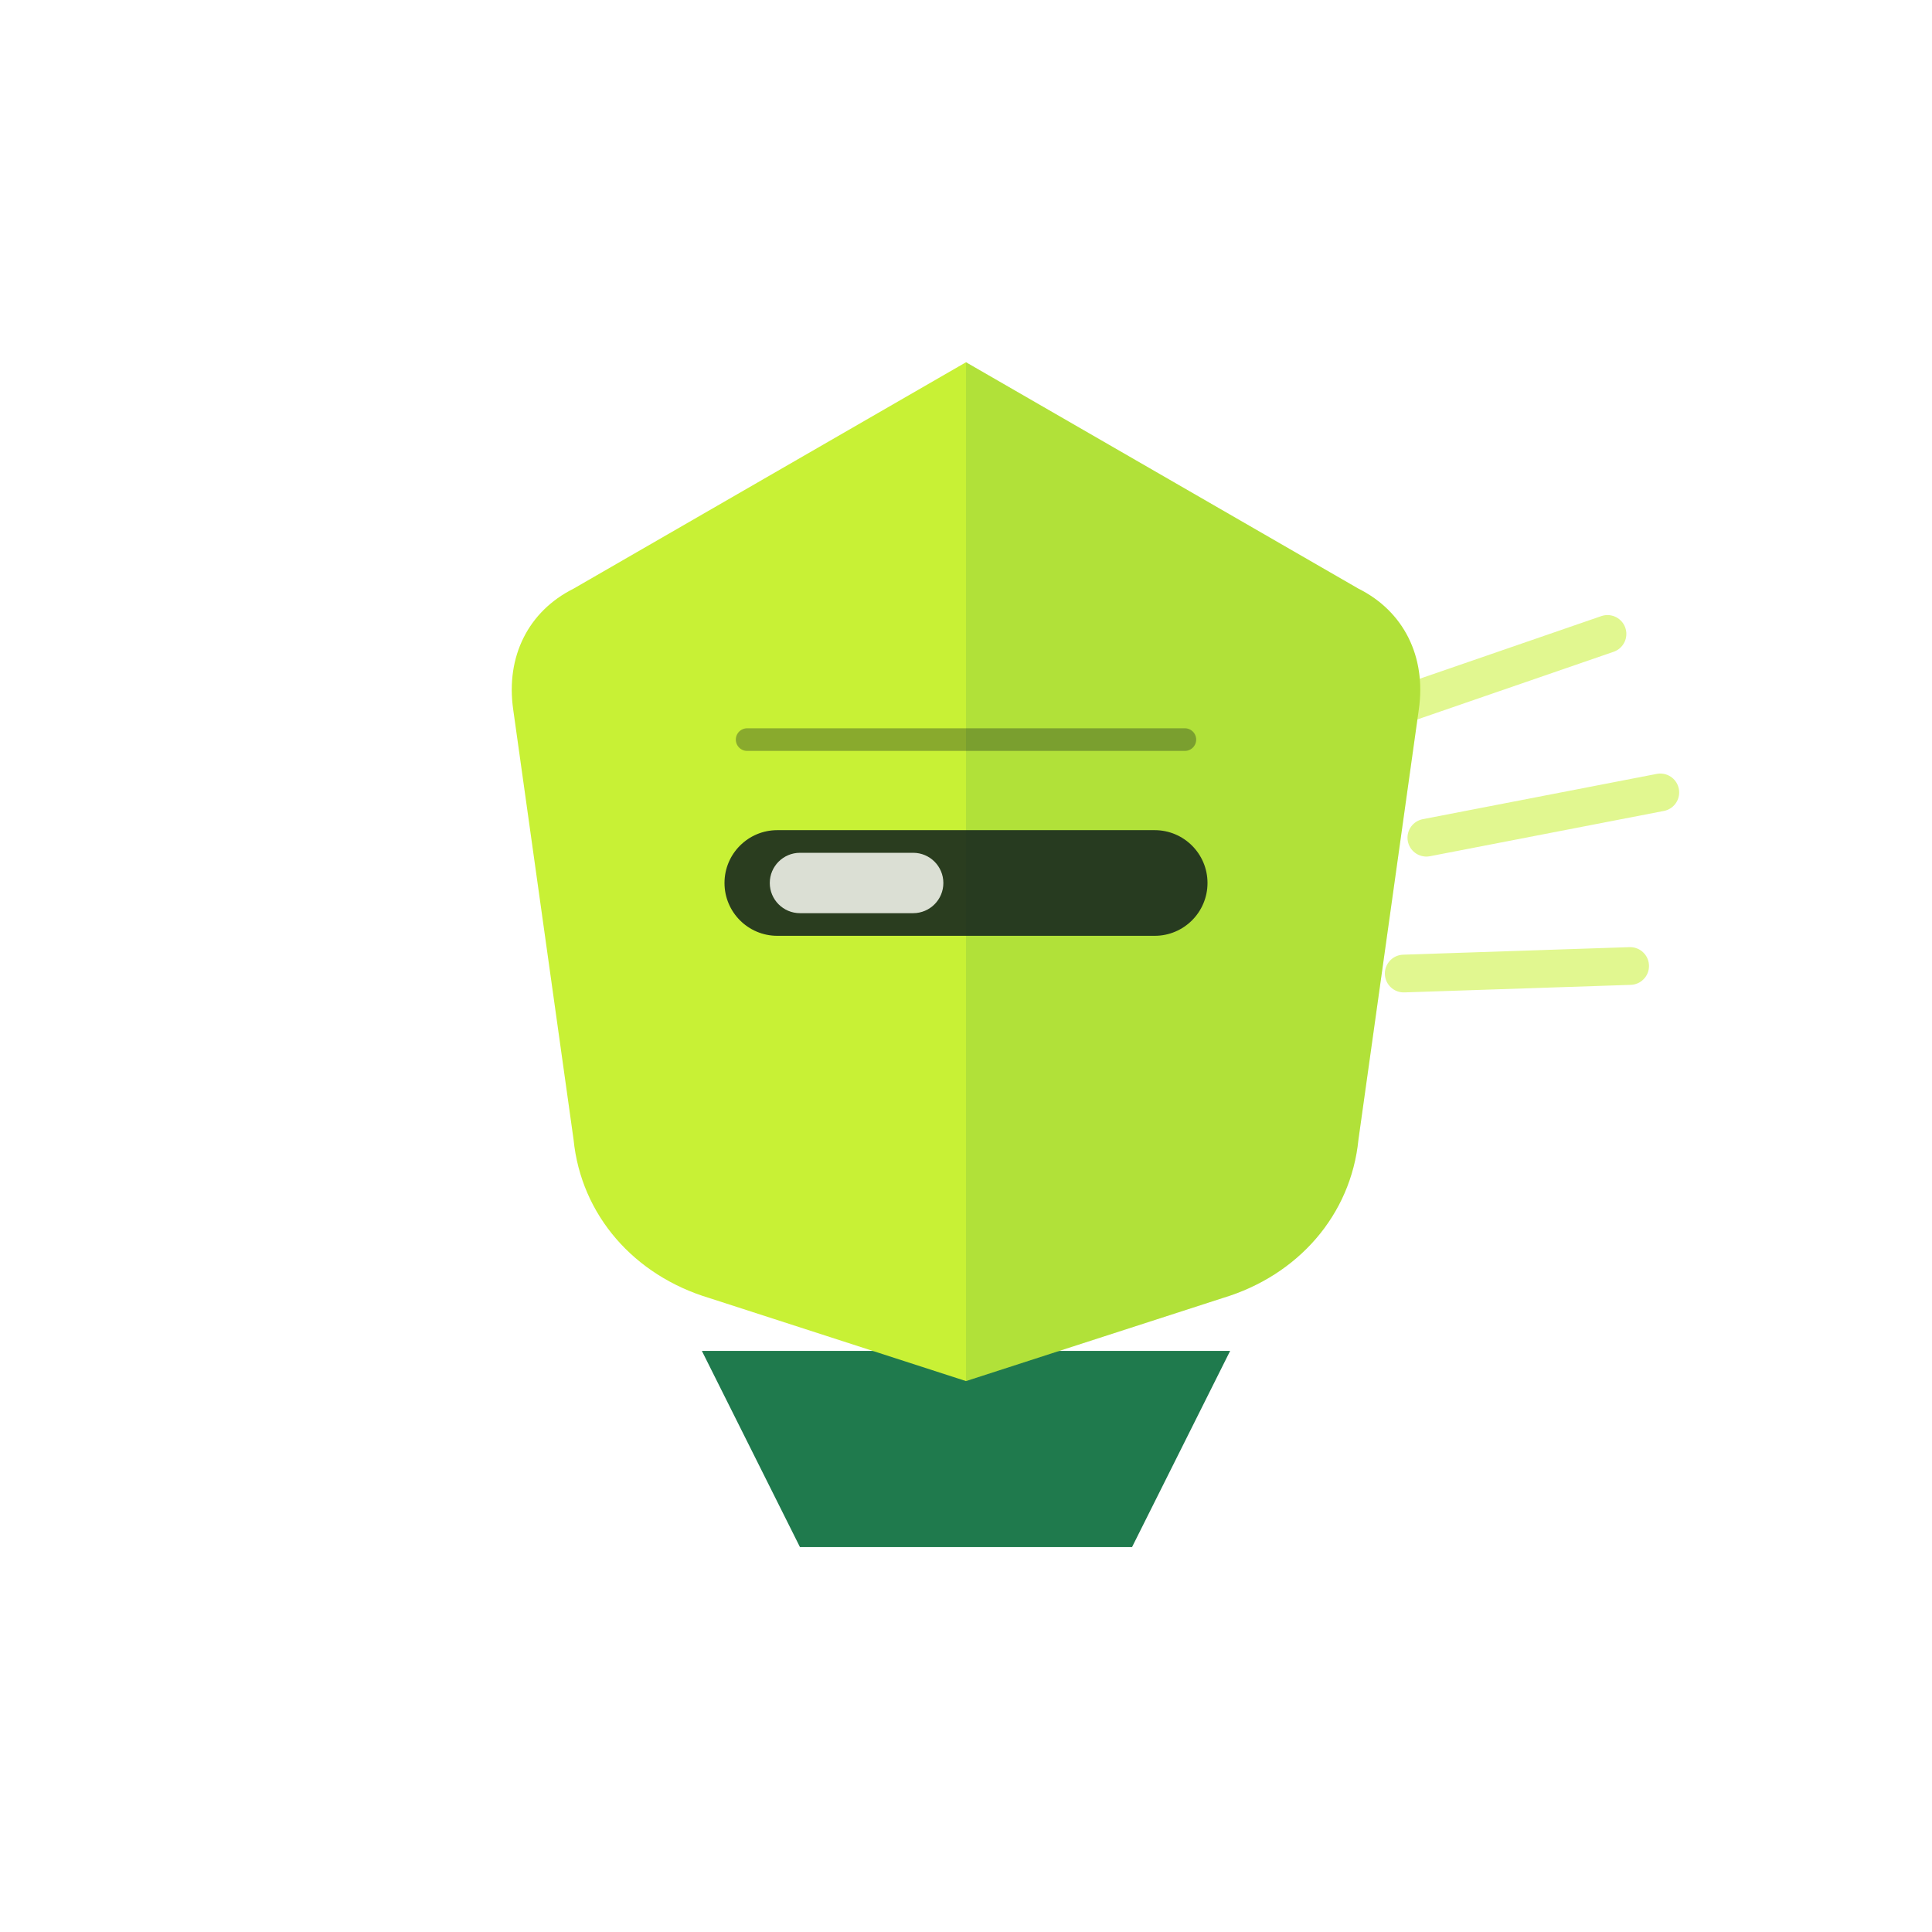
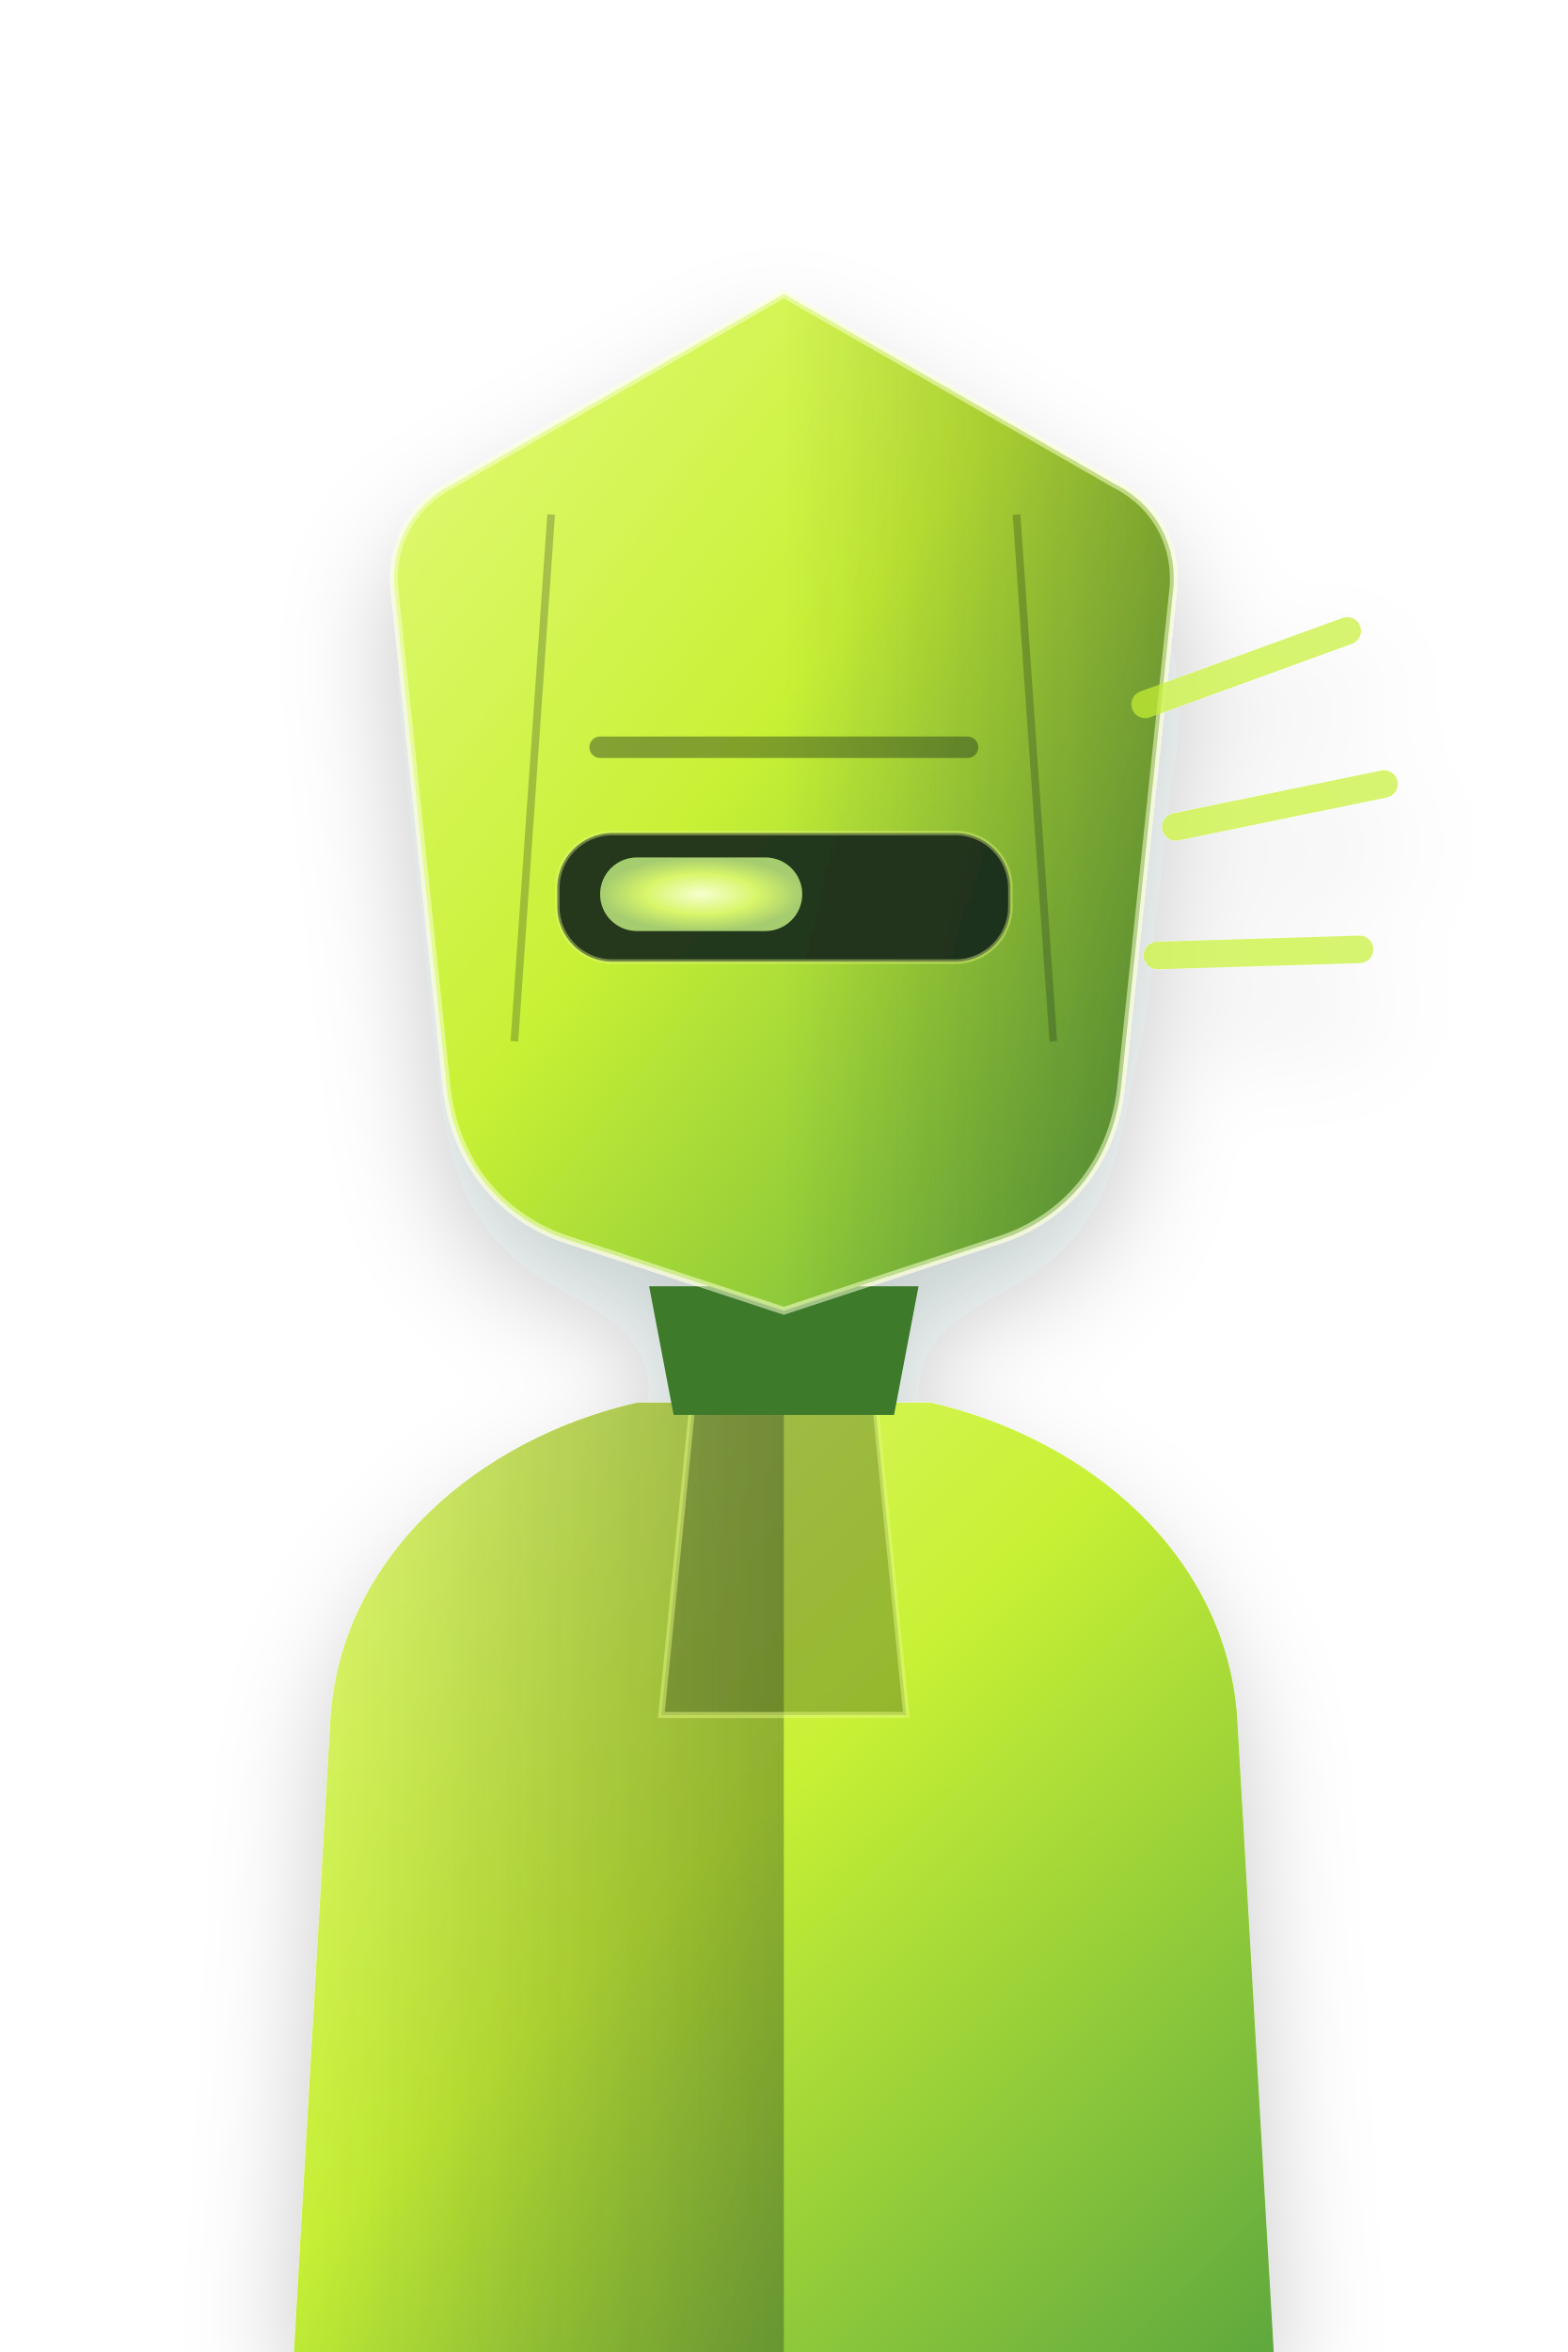
- <svg xmlns="http://www.w3.org/2000/svg" viewBox="0 0 512 512" role="img" aria-labelledby="vector-title">
+ <svg xmlns="http://www.w3.org/2000/svg" viewBox="0 0 512 768" role="img" aria-labelledby="vector-title">
  <style>
-     .vector-eye { animation: vector-blink 5.2s ease-in-out infinite; transform-origin: 256px 234px; }
+     .vector-eye { animation: vector-blink 5.2s ease-in-out infinite; transform-origin: 256px 296px; }
    @keyframes vector-blink {
      0%, 90%, 100% { transform: scaleY(1); }
      94% { transform: scaleY(0.12); }
    }
    @media (prefers-reduced-motion: reduce) {
      .vector-eye { animation: none; }
    }
  </style>
-   <g stroke="#C8F135" stroke-width="10" stroke-linecap="round" opacity="0.55">
-     <line x1="368" y1="188" x2="426" y2="168" />
-     <line x1="378" y1="222" x2="440" y2="210" />
-     <line x1="372" y1="258" x2="432" y2="256" />
+   <defs>
+     <linearGradient id="v-metal" x1="0%" y1="0%" x2="100%" y2="100%">
+       <stop offset="0%" stop-color="#E4FA7C" />
+       <stop offset="45%" stop-color="#C8F135" />
+       <stop offset="100%" stop-color="#5FA83E" />
+     </linearGradient>
+     <linearGradient id="v-shade" x1="0%" y1="0%" x2="100%" y2="0%">
+       <stop offset="0%" stop-color="#14251C" stop-opacity="0" />
+       <stop offset="100%" stop-color="#14251C" stop-opacity="0.32" />
+     </linearGradient>
+     <radialGradient id="v-glow" cx="50%" cy="50%" r="50%">
+       <stop offset="0%" stop-color="#F5FFCF" />
+       <stop offset="55%" stop-color="#C8F135" />
+       <stop offset="100%" stop-color="#7BB13C" />
+     </radialGradient>
+     <filter id="v-shadow" x="-30%" y="-30%" width="160%" height="160%">
+       <feDropShadow dx="0" dy="18" stdDeviation="18" flood-color="#14251C" flood-opacity="0.22" />
+     </filter>
+   </defs>
+   <g filter="url(#v-shadow)">
+     <path d="M96 768 L108 560 C 112 508, 156 470, 208 458 L 304 458 C 356 470, 400 508, 404 560 L 416 768 Z" fill="url(#v-metal)" />
+     <path d="M96 768 L108 560 C 112 508, 156 470, 208 458 L 256 458 L 256 768 Z" fill="url(#v-shade)" />
+     <path d="M226 460 L286 460 L296 560 L216 560 Z" fill="#14251C" opacity="0.28" />
+     <path d="M226 460 L286 460 L296 560 L216 560 Z" fill="none" stroke="#E4FA7C" stroke-width="2" opacity="0.5" />
+     <path d="M212 420 L300 420 L292 462 L220 462 Z" fill="#3D7A2C" />
+     <path d="M256 96          L364 158          C 378 165, 385 179, 383 194          L 366 356          C 363 380, 348 398, 326 405          L 256 428          L 186 405          C 164 398, 149 380, 146 356          L 129 194          C 127 179, 134 165, 148 158          Z" fill="url(#v-metal)" />
+     <path d="M256 96 L364 158 C 378 165, 385 179, 383 194 L 366 356 C 363 380, 348 398, 326 405 L 256 428 Z" fill="url(#v-shade)" />
+     <path d="M256 96 L364 158 C 378 165, 385 179, 383 194 L 366 356 C 363 380, 348 398, 326 405 L 256 428 L 186 405 C 164 398, 149 380, 146 356 L 129 194 C 127 179, 134 165, 148 158 Z" fill="none" stroke="#F5FFCF" stroke-width="2.5" opacity="0.55" />
+     <g stroke="#14251C" stroke-width="2.5" opacity="0.25">
+       <path d="M180 168 L168 340" fill="none" />
+       <path d="M332 168 L344 340" fill="none" />
+     </g>
+     <rect x="182" y="272" width="148" height="42" rx="18" fill="#14251C" opacity="0.9" />
+     <rect x="182" y="272" width="148" height="42" rx="18" fill="none" stroke="#E4FA7C" stroke-width="1.5" opacity="0.4" />
+     <g class="vector-eye">
+       <rect x="196" y="280" width="66" height="24" rx="12" fill="url(#v-glow)" />
+       <rect x="196" y="280" width="66" height="24" rx="12" fill="#F5FFCF" opacity="0.35" />
+     </g>
+     <path d="M196 244 L316 244" stroke="#14251C" stroke-width="7" stroke-linecap="round" opacity="0.4" />
+     <g stroke="#C8F135" stroke-width="9" stroke-linecap="round" opacity="0.7">
+       <line x1="374" y1="230" x2="440" y2="206" />
+       <line x1="384" y1="270" x2="452" y2="256" />
+       <line x1="378" y1="312" x2="444" y2="310" />
+     </g>
  </g>
-   <path d="M186 358 L326 358 L300 410 L212 410 Z" fill="#1F7A4D" />
-   <path d="M256 96        L360 156        C 372 162, 378 174, 376 188        L 360 302        C 358 322, 344 338, 324 344        L 256 366        L 188 344        C 168 338, 154 322, 152 302        L 136 188        C 134 174, 140 162, 152 156        Z" fill="#C8F135" />
-   <path d="M256 96        L360 156        C 372 162, 378 174, 376 188        L 360 302        C 358 322, 344 338, 324 344        L 256 366        Z" fill="#1F7A4D" opacity="0.14" />
-   <g class="vector-eye">
-     <rect x="192" y="220" width="128" height="28" rx="14" fill="#14251C" opacity="0.88" />
-     <rect x="204" y="226" width="46" height="16" rx="8" fill="#EEF1E8" opacity="0.9" />
-   </g>
-   <path d="M198 196 L314 196" stroke="#14251C" stroke-width="6" stroke-linecap="round" opacity="0.35" />
</svg>
